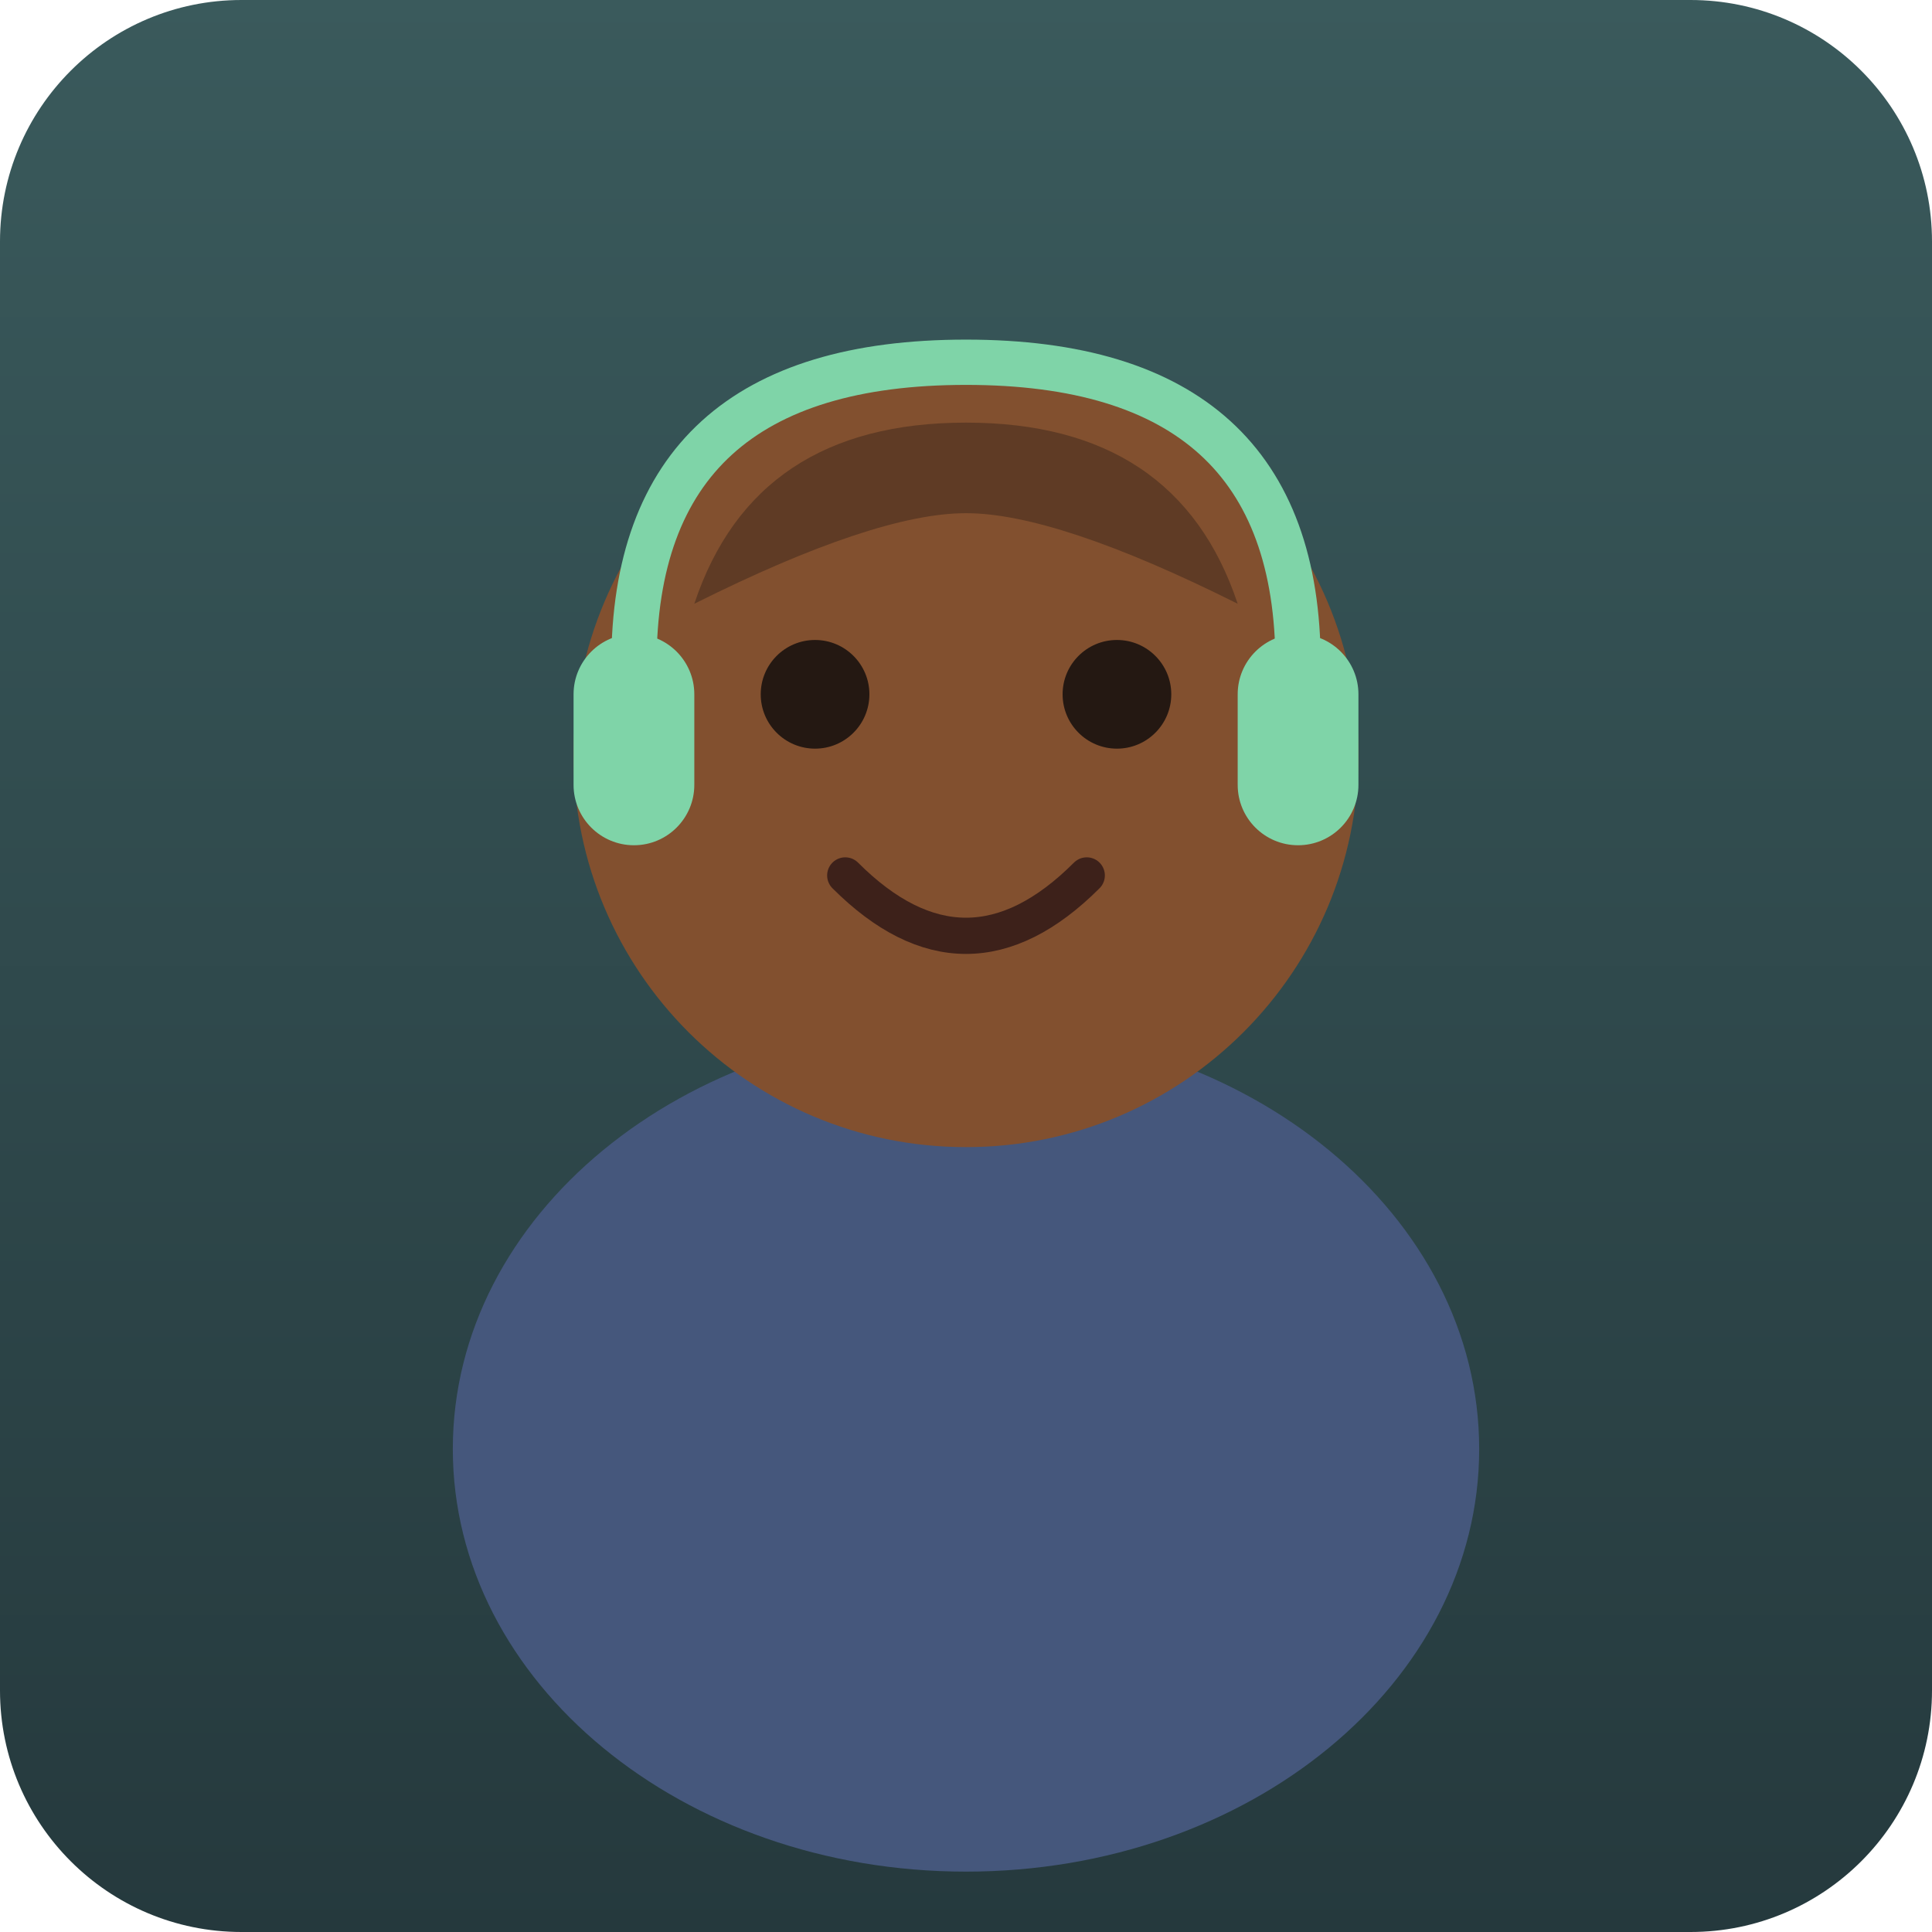
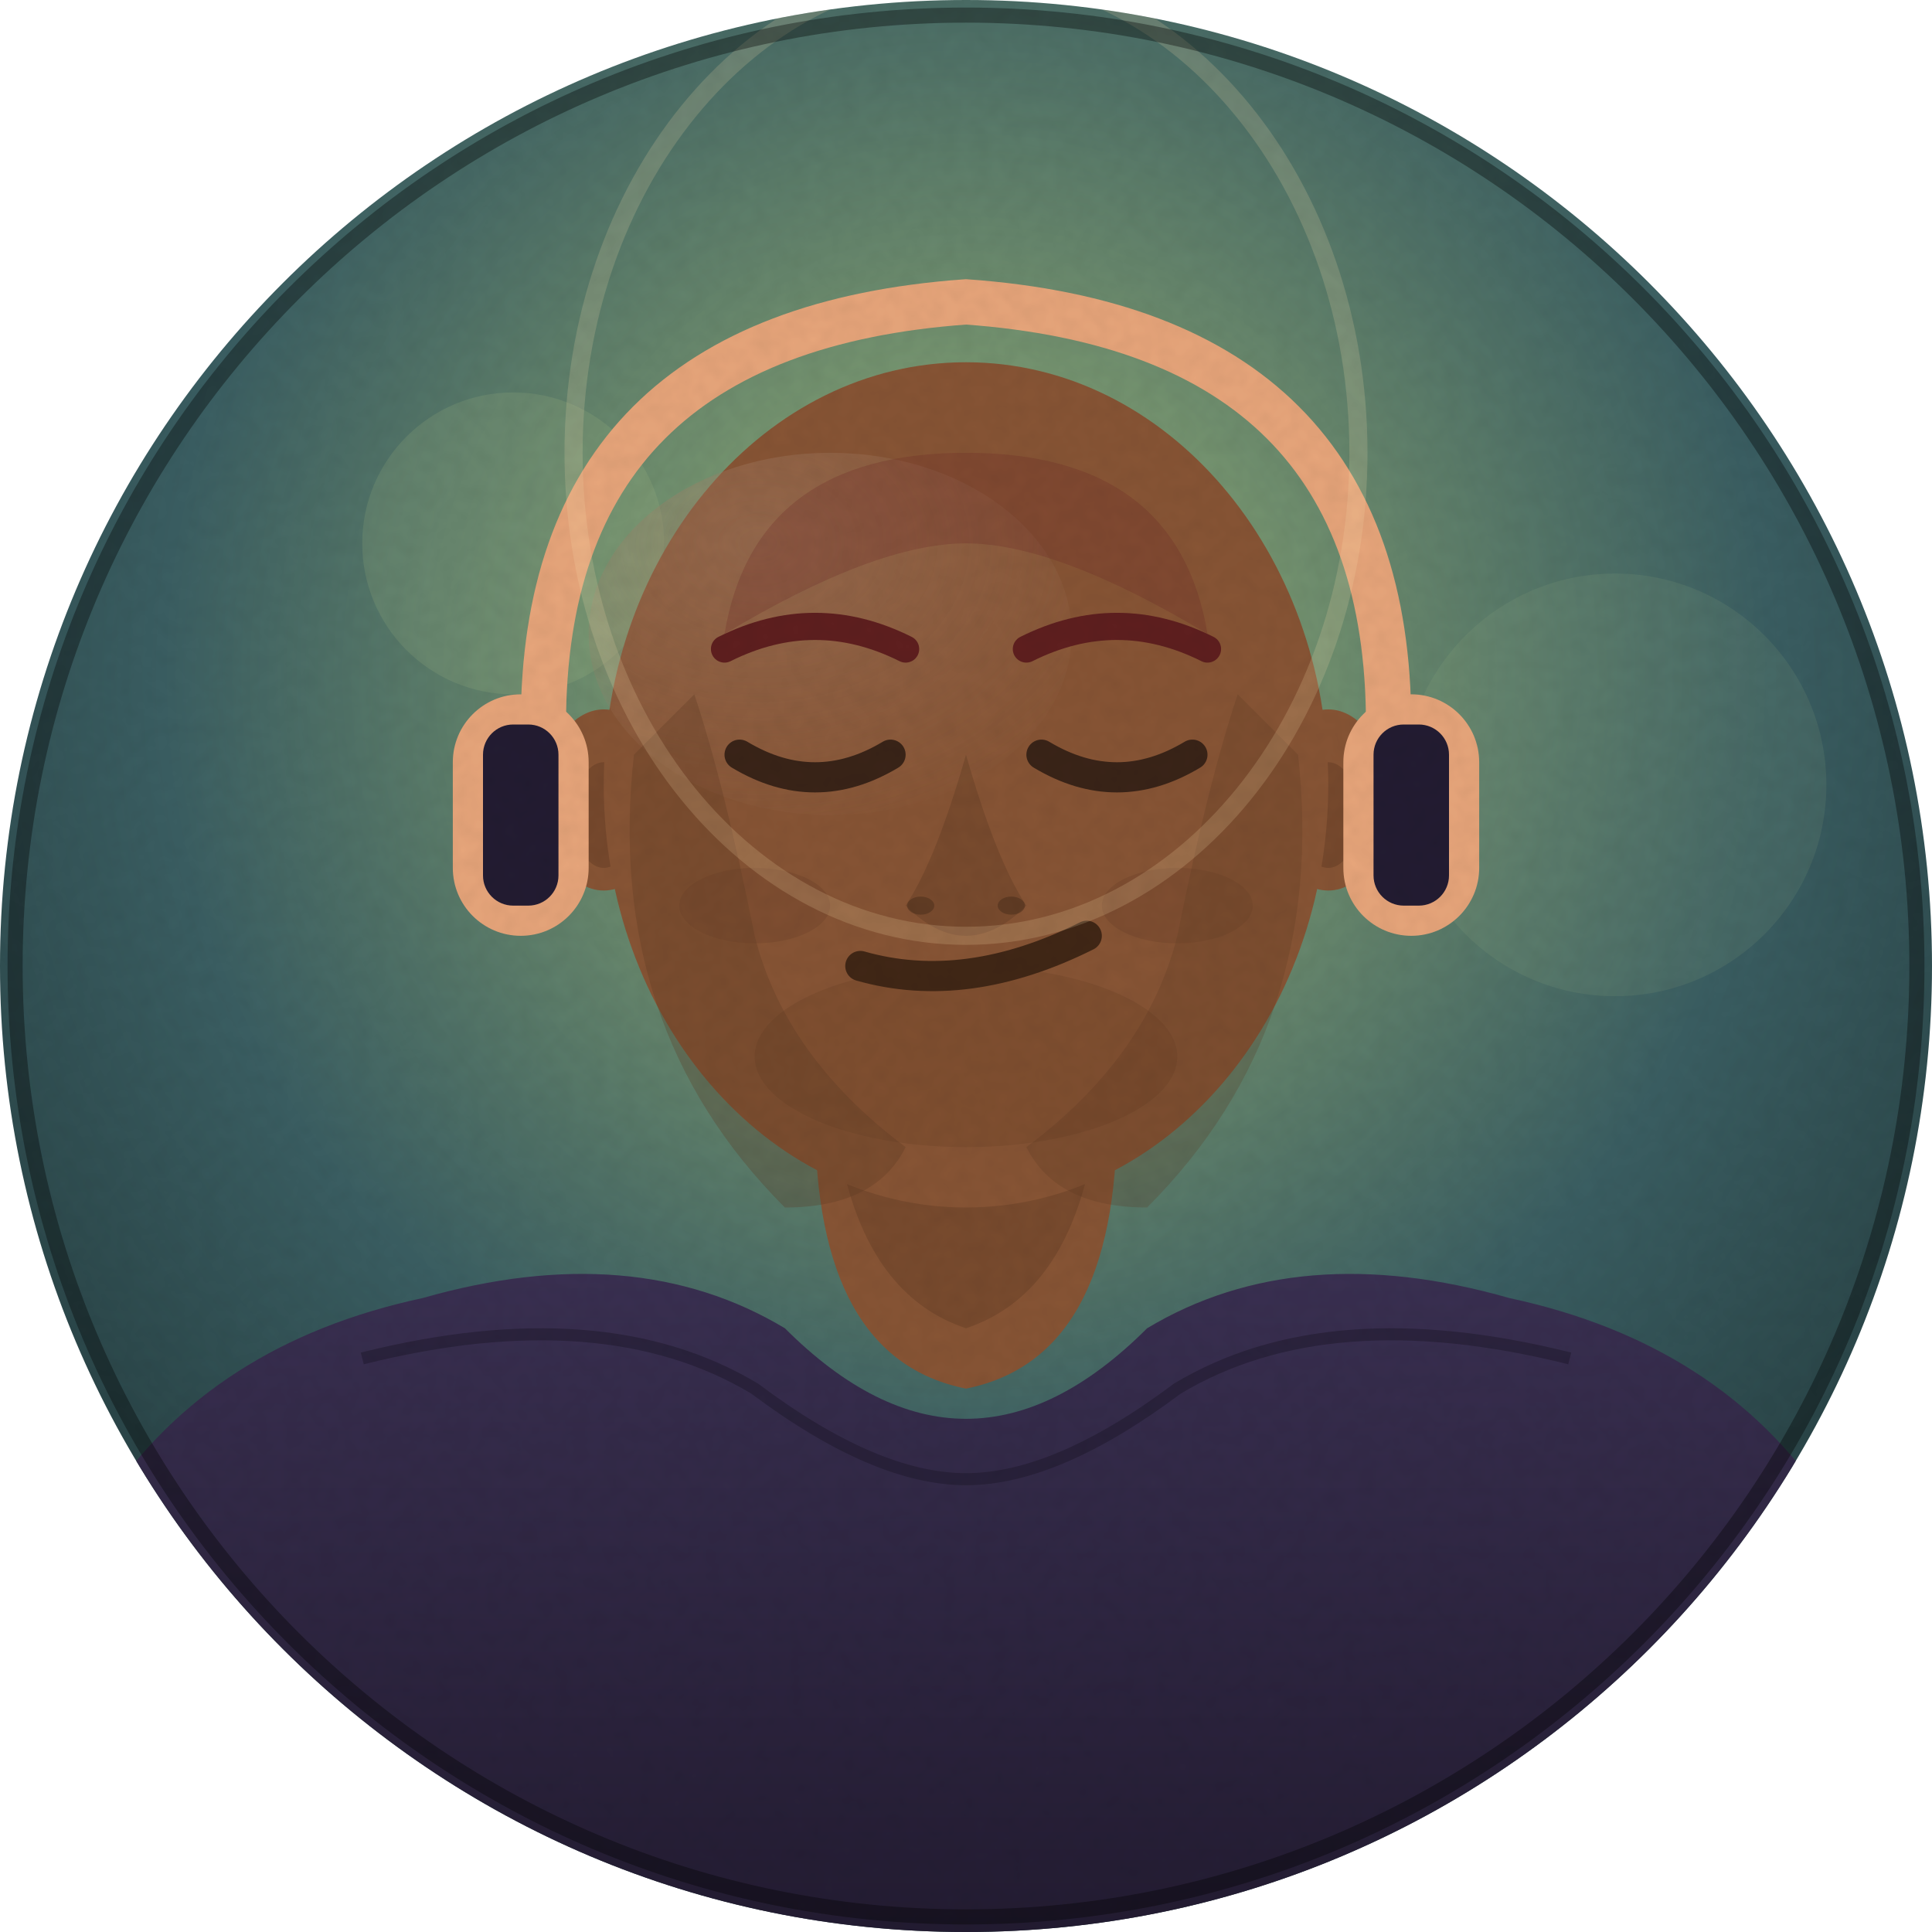
<svg xmlns="http://www.w3.org/2000/svg" viewBox="0 0 128 128" role="img">
  <defs>
-     <linearGradient id="b" x1="0" y1="0" x2="0" y2="1">
-       <stop offset="0" stop-color="#3a5a5c" />
-       <stop offset="1" stop-color="#25393d" />
+     <radialGradient id="b4k" cx="0.5" cy="0.35" r="0.75">
+       <stop offset="0" stop-color="#9bb678" />
+       <stop offset="0.55" stop-color="#3b5f63" />
+       <stop offset="1" stop-color="#1b2e30" />
+     </radialGradient>
+     <radialGradient id="f4k" cx="0.35" cy="0.25" r="0.85">
+       <stop offset="0" stop-color="#a68068" stop-opacity="0.45" />
+       <stop offset="1" stop-color="#a68068" stop-opacity="0" />
+     </radialGradient>
+     <linearGradient id="g4k" x1="0" y1="0" x2="0" y2="1">
+       <stop offset="0" stop-color="#3a3052" />
+       <stop offset="1" stop-color="#231c32" />
    </linearGradient>
+     <clipPath id="c4k">
+       <circle cx="64" cy="64" r="64" />
+     </clipPath>
+     <filter id="p4k" x="0%" y="0%" width="100%" height="100%">
+       <feTurbulence type="fractalNoise" baseFrequency="0.9" numOctaves="2" seed="164" />
+       <feColorMatrix values="0 0 0 0 0  0 0 0 0 0  0 0 0 0 0  0 0 0 0.14 0" />
+       <feComposite in2="SourceGraphic" operator="in" />
+     </filter>
  </defs>
-   <rect width="128" height="128" rx="16" fill="url(#b)" />
-   <ellipse cx="64" cy="96" rx="34" ry="28" fill="#45577c" />
-   <circle cx="64" cy="50" r="26" fill="#82502f" />
-   <path d="M46 40 Q50 28 64 28 Q78 28 82 40 Q70 34 64 34 Q58 34 46 40 Z" fill="#1e1410" opacity="0.35" />
-   <circle cx="54" cy="46" r="3.6" fill="#241812" />
-   <circle cx="74" cy="46" r="3.6" fill="#241812" />
-   <path d="M56 58 Q64 66 72 58" stroke="#3d211a" stroke-width="2.4" fill="none" stroke-linecap="round" />
-   <path d="M42 44 Q42 24 64 24 Q86 24 86 44" stroke="#7fd4a8" stroke-width="3" fill="none" />
-   <rect x="38" y="42" width="8" height="14" rx="4" fill="#7fd4a8" />
-   <rect x="82" y="42" width="8" height="14" rx="4" fill="#7fd4a8" />
+   <g clip-path="url(#c4k)">
+     <rect width="128" height="128" fill="url(#b4k)" />
+     <circle cx="34" cy="36" r="10" fill="#a5bd86" opacity="0.18" />
+     <circle cx="107" cy="52" r="14" fill="#a5bd86" opacity="0.12" />
+     <circle cx="41" cy="96" r="8" fill="#a5bd86" opacity="0.1" />
+     <path d="M0 128 Q0 92 28 86 Q42 82 52 88 Q58 94 64 94 Q70 94 76 88 Q86 82 100 86 Q128 92 128 128 Z" fill="url(#g4k)" />
+     <path d="M24 90 Q40 86 50 92 Q58 98 64 98" stroke="#1e182b" stroke-width="0.8" fill="none" opacity="0.5" />
+     <path d="M104 90 Q88 86 78 92 Q70 98 64 98" stroke="#1e182b" stroke-width="0.8" fill="none" opacity="0.5" />
+     <path d="M54 74 Q54 90 64 92 Q74 90 74 74 Z" fill="#885535" />
+     <path d="M56 78 Q58 86 64 88 Q70 86 72 78" fill="#5d3820" opacity="0.35" />
+     <ellipse cx="40" cy="53" rx="4" ry="6" fill="#885535" />
+     <ellipse cx="88" cy="53" rx="4" ry="6" fill="#885535" />
+     <ellipse cx="40" cy="54" rx="2" ry="3.5" fill="#5d3820" opacity="0.4" />
+     <ellipse cx="88" cy="54" rx="2" ry="3.5" fill="#5d3820" opacity="0.4" />
+     <ellipse cx="64" cy="52" rx="24" ry="28" fill="#885535" />
+     <ellipse cx="55" cy="42" rx="16" ry="12" fill="url(#f4k)" />
+     <path d="M42 50 Q40 68 52 80 Q58 80 60 76 Q52 70 50 62 Q48 52 46 46Z" fill="#5d3820" opacity="0.3" />
+     <path d="M86 50 Q88 68 76 80 Q70 80 68 76 Q76 70 78 62 Q80 52 82 46Z" fill="#5d3820" opacity="0.25" />
+     <ellipse cx="64" cy="70" rx="14" ry="6" fill="#5d3820" opacity="0.2" />
+     <ellipse cx="50" cy="60" rx="5" ry="2.5" fill="#6e4327" opacity="0.35" />
+     <ellipse cx="78" cy="60" rx="5" ry="2.5" fill="#6e4327" opacity="0.35" />
+     <path d="M49 50 Q54 53 59 50" stroke="#3a2418" stroke-width="2" fill="none" stroke-linecap="round" />
+     <path d="M69 50 Q74 53 79 50" stroke="#3a2418" stroke-width="2" fill="none" stroke-linecap="round" />
+     <path d="M64 50 Q62 57 60 60 Q62 62 64 62 Q66 62 68 60 Q66 57 64 50Z" fill="#5d3820" opacity="0.35" />
+     <ellipse cx="61" cy="60" rx="0.9" ry="0.6" fill="#4a2d1a" opacity="0.5" />
+     <ellipse cx="67" cy="60" rx="0.9" ry="0.6" fill="#4a2d1a" opacity="0.5" />
+     <path d="M57 64 Q64 66 72 62" stroke="#412716" stroke-width="2" fill="none" stroke-linecap="round" />
+     <path d="M48 43 Q54 40 60 43" stroke="#5f1f1f" stroke-width="1.8" fill="none" stroke-linecap="round" />
+     <path d="M68 43 Q74 40 80 43" stroke="#5f1f1f" stroke-width="1.8" fill="none" stroke-linecap="round" />
+     <path d="M48 42 Q50 30 64 30 Q78 30 80 42 Q70 36 64 36 Q58 36 48 42Z" fill="#6a2222" opacity="0.25" />
+     <path d="M36 48 Q36 22 64 20 Q92 22 92 48" stroke="#e8a67b" stroke-width="3" fill="none" />
+     <rect x="30" y="46" width="9" height="16" rx="4.5" fill="#e8a67b" />
+     <rect x="89" y="46" width="9" height="16" rx="4.5" fill="#e8a67b" />
+     <rect x="32" y="48" width="5" height="12" rx="2" fill="#231c32" />
+     <rect x="91" y="48" width="5" height="12" rx="2" fill="#231c32" />
+     <ellipse cx="64" cy="30" rx="26" ry="32" fill="none" stroke="rgba(255,230,180,0.18)" stroke-width="1.2" />
+     <g filter="url(#p4k)" opacity="0.45">
+       <rect width="128" height="128" fill="#808080" />
+     </g>
+   </g>
+   <circle cx="64" cy="64" r="63" fill="none" stroke="rgba(0,0,0,0.35)" stroke-width="1" />
</svg>
